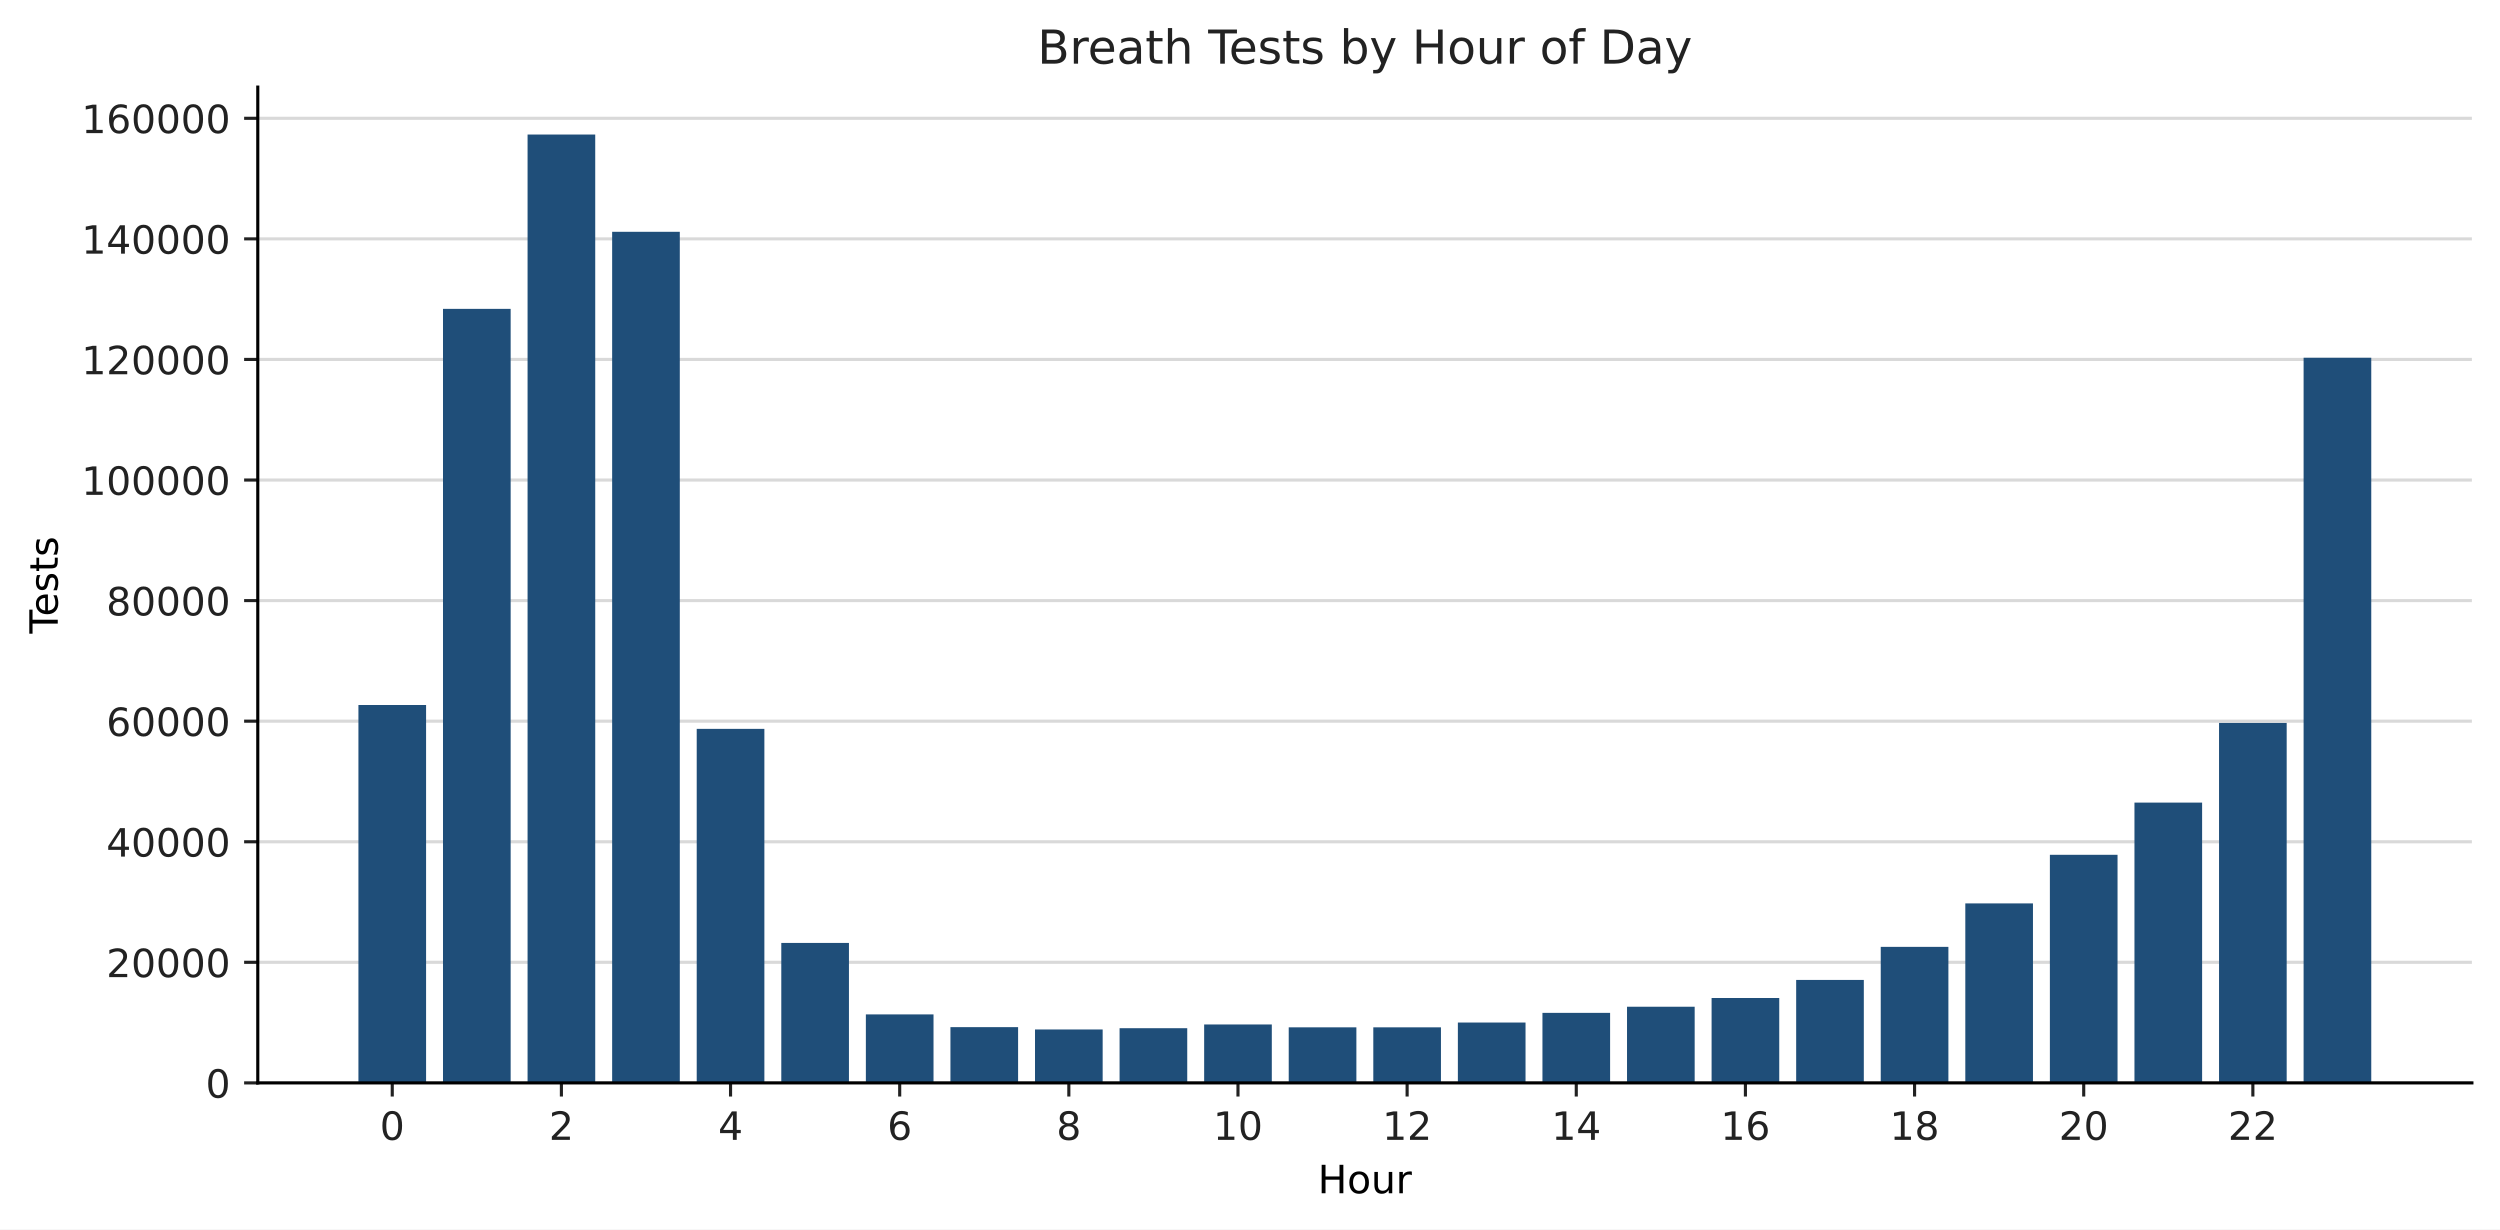
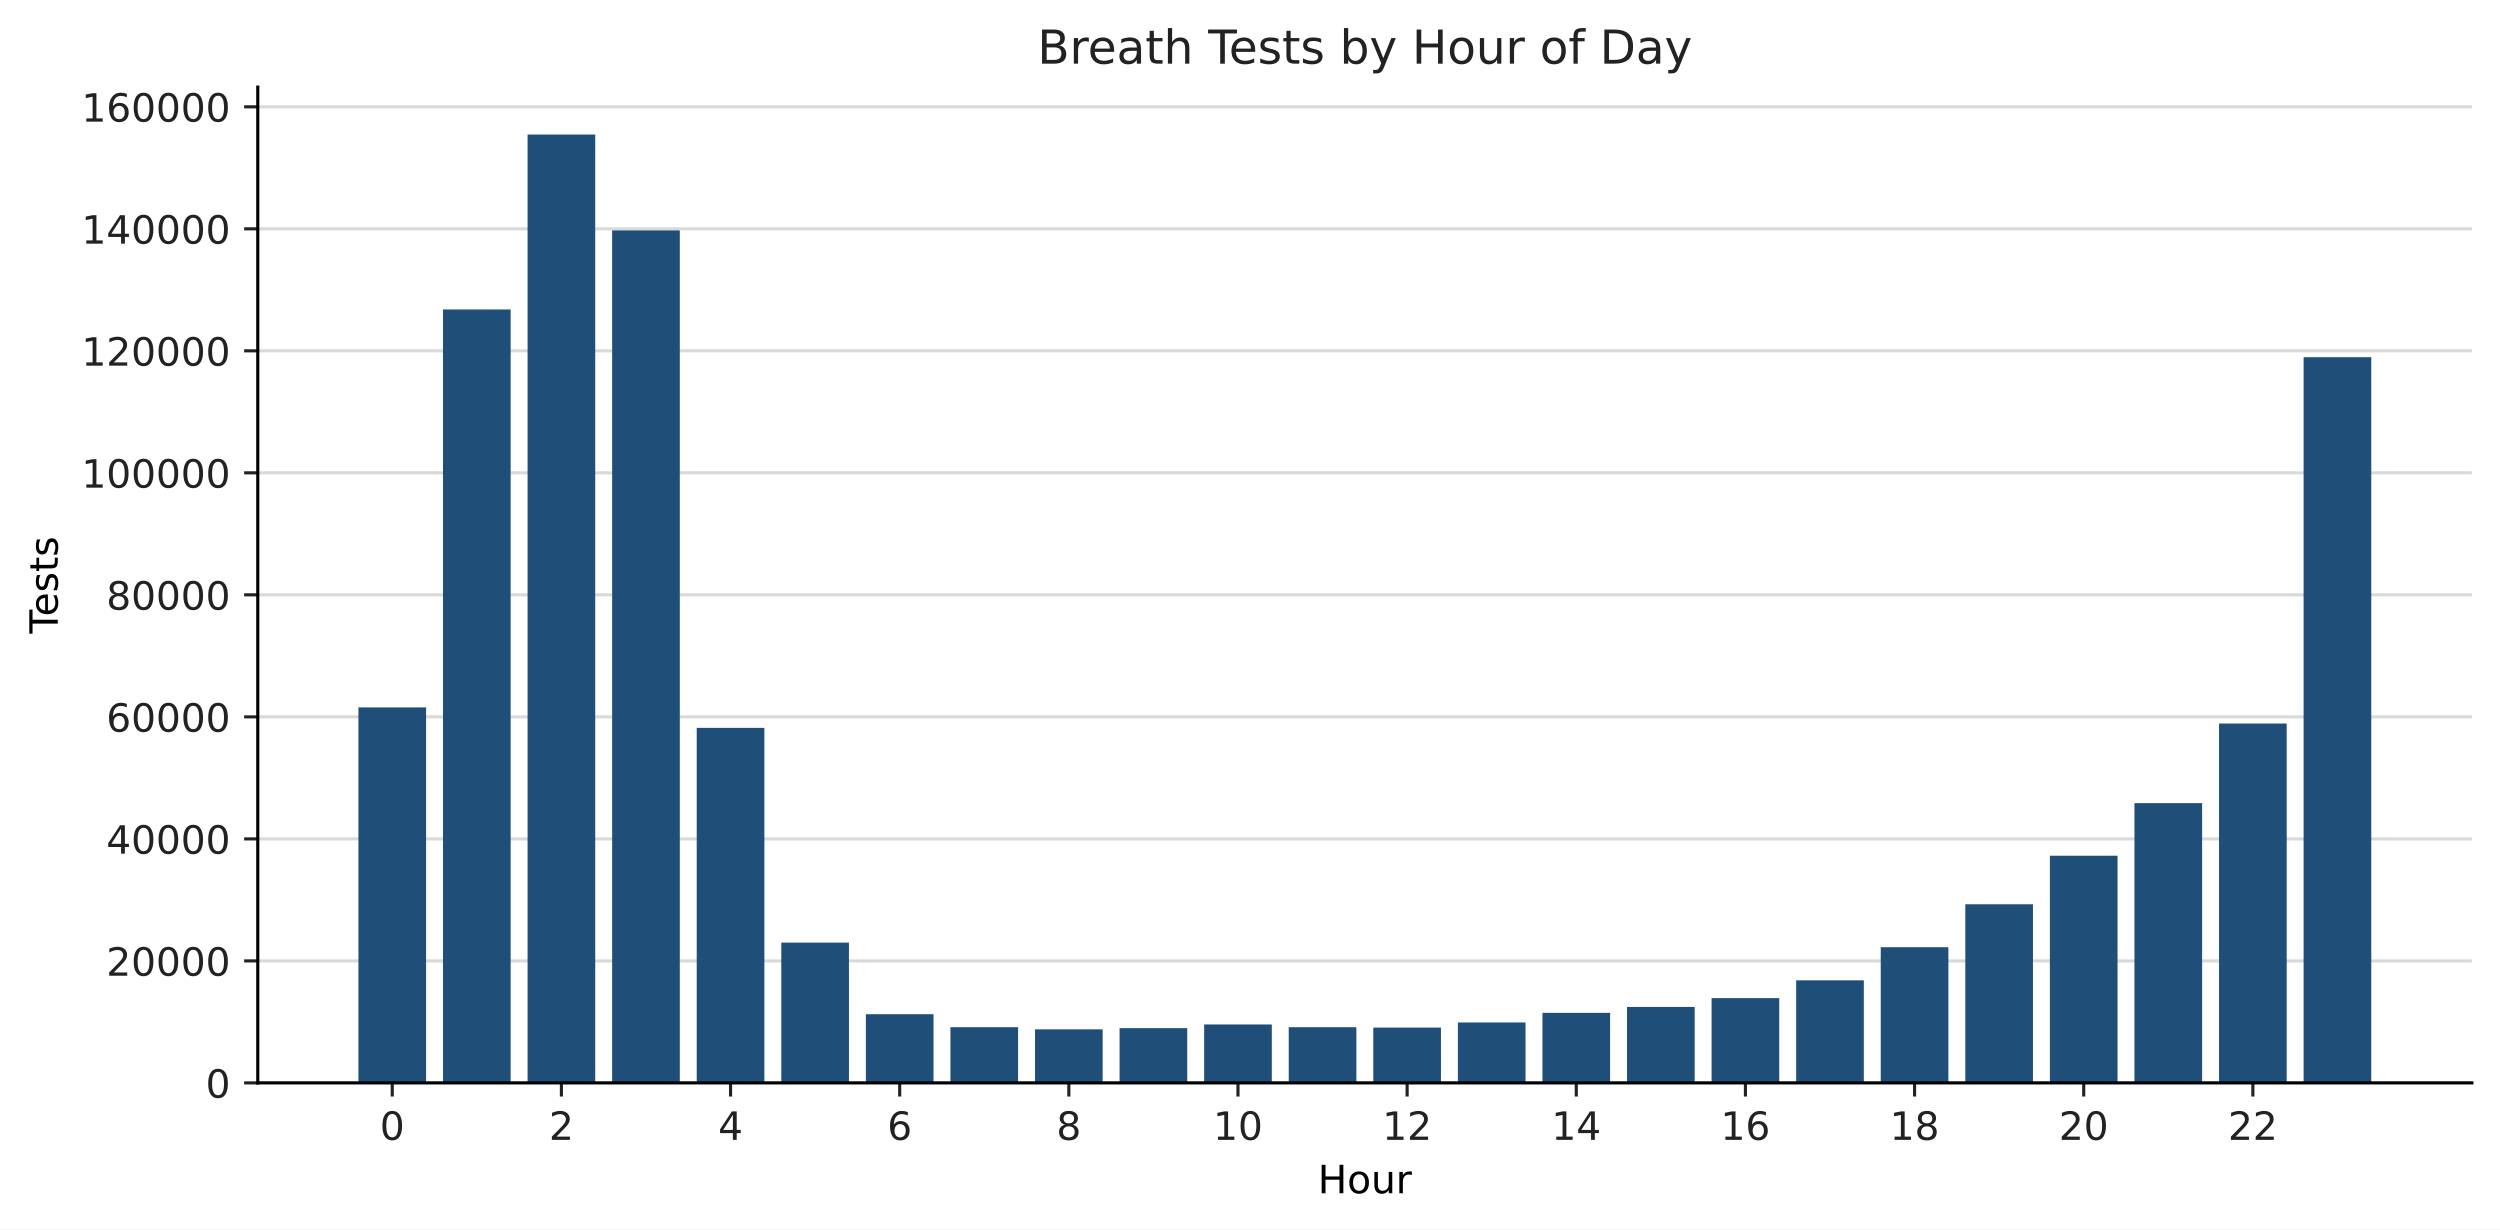
<svg xmlns="http://www.w3.org/2000/svg" xmlns:xlink="http://www.w3.org/1999/xlink" width="640.593pt" height="315.034pt" viewBox="0 0 640.593 315.034" version="1.1">
  <defs>
    <style type="text/css">*{stroke-linejoin: round; stroke-linecap: butt}</style>
  </defs>
  <g id="figure_1">
    <g id="patch_1">
      <path d="M 0 315.034  L 640.593 315.034  L 640.593 0  L 0 0  z " style="fill: #ffffff" />
    </g>
    <g id="axes_1">
      <g id="patch_2">
        <path d="M 66.053 277.478  L 633.393 277.478  L 633.393 22.318  L 66.053 22.318  z " style="fill: #ffffff" />
      </g>
      <g id="matplotlib.axis_1">
        <g id="xtick_1">
          <g id="line2d_1">
            <defs>
-               <path id="m1b07ff8863" d="M 0 0  L 0 3.5  " style="stroke: #222222; stroke-width: 0.8" />
+               <path id="m9061d22ab3" d="M 0 0  L 0 3.5  " style="stroke: #222222; stroke-width: 0.8" />
            </defs>
            <g>
-               <use xlink:href="#m1b07ff8863" x="100.51" y="277.478" style="fill: #222222; stroke: #222222; stroke-width: 0.8" />
+               <use xlink:href="#m9061d22ab3" x="100.51" y="277.478" style="fill: #222222; stroke: #222222; stroke-width: 0.8" />
            </g>
          </g>
          <g id="text_1">
            <g style="fill: #222222" transform="translate(97.32835 292.0766) scale(0.1 -0.1)">
              <defs>
                <path id="DejaVuSans-30" d="M 2034 4250  Q 1547 4250 1301 3770  Q 1056 3291 1056 2328  Q 1056 1369 1301 889  Q 1547 409 2034 409  Q 2525 409 2770 889  Q 3016 1369 3016 2328  Q 3016 3291 2770 3770  Q 2525 4250 2034 4250  z M 2034 4750  Q 2819 4750 3233 4129  Q 3647 3509 3647 2328  Q 3647 1150 3233 529  Q 2819 -91 2034 -91  Q 1250 -91 836 529  Q 422 1150 422 2328  Q 422 3509 836 4129  Q 1250 4750 2034 4750  z " transform="scale(0.015625)" />
              </defs>
              <use xlink:href="#DejaVuSans-30" />
            </g>
          </g>
        </g>
        <g id="xtick_2">
          <g id="line2d_2">
            <g>
-               <use xlink:href="#m1b07ff8863" x="143.851" y="277.478" style="fill: #222222; stroke: #222222; stroke-width: 0.8" />
+               <use xlink:href="#m9061d22ab3" x="143.851" y="277.478" style="fill: #222222; stroke: #222222; stroke-width: 0.8" />
            </g>
          </g>
          <g id="text_2">
            <g style="fill: #222222" transform="translate(140.6698 292.0766) scale(0.1 -0.1)">
              <defs>
                <path id="DejaVuSans-32" d="M 1228 531  L 3431 531  L 3431 0  L 469 0  L 469 531  Q 828 903 1448 1529  Q 2069 2156 2228 2338  Q 2531 2678 2651 2914  Q 2772 3150 2772 3378  Q 2772 3750 2511 3984  Q 2250 4219 1831 4219  Q 1534 4219 1204 4116  Q 875 4013 500 3803  L 500 4441  Q 881 4594 1212 4672  Q 1544 4750 1819 4750  Q 2544 4750 2975 4387  Q 3406 4025 3406 3419  Q 3406 3131 3298 2873  Q 3191 2616 2906 2266  Q 2828 2175 2409 1742  Q 1991 1309 1228 531  z " transform="scale(0.015625)" />
              </defs>
              <use xlink:href="#DejaVuSans-32" />
            </g>
          </g>
        </g>
        <g id="xtick_3">
          <g id="line2d_3">
            <g>
-               <use xlink:href="#m1b07ff8863" x="187.193" y="277.478" style="fill: #222222; stroke: #222222; stroke-width: 0.8" />
+               <use xlink:href="#m9061d22ab3" x="187.193" y="277.478" style="fill: #222222; stroke: #222222; stroke-width: 0.8" />
            </g>
          </g>
          <g id="text_3">
            <g style="fill: #222222" transform="translate(184.0113 292.0766) scale(0.1 -0.1)">
              <defs>
                <path id="DejaVuSans-34" d="M 2419 4116  L 825 1625  L 2419 1625  L 2419 4116  z M 2253 4666  L 3047 4666  L 3047 1625  L 3713 1625  L 3713 1100  L 3047 1100  L 3047 0  L 2419 0  L 2419 1100  L 313 1100  L 313 1709  L 2253 4666  z " transform="scale(0.015625)" />
              </defs>
              <use xlink:href="#DejaVuSans-34" />
            </g>
          </g>
        </g>
        <g id="xtick_4">
          <g id="line2d_4">
            <g>
-               <use xlink:href="#m1b07ff8863" x="230.534" y="277.478" style="fill: #222222; stroke: #222222; stroke-width: 0.8" />
+               <use xlink:href="#m9061d22ab3" x="230.534" y="277.478" style="fill: #222222; stroke: #222222; stroke-width: 0.8" />
            </g>
          </g>
          <g id="text_4">
            <g style="fill: #222222" transform="translate(227.3528 292.0766) scale(0.1 -0.1)">
              <defs>
                <path id="DejaVuSans-36" d="M 2113 2584  Q 1688 2584 1439 2293  Q 1191 2003 1191 1497  Q 1191 994 1439 701  Q 1688 409 2113 409  Q 2538 409 2786 701  Q 3034 994 3034 1497  Q 3034 2003 2786 2293  Q 2538 2584 2113 2584  z M 3366 4563  L 3366 3988  Q 3128 4100 2886 4159  Q 2644 4219 2406 4219  Q 1781 4219 1451 3797  Q 1122 3375 1075 2522  Q 1259 2794 1537 2939  Q 1816 3084 2150 3084  Q 2853 3084 3261 2657  Q 3669 2231 3669 1497  Q 3669 778 3244 343  Q 2819 -91 2113 -91  Q 1303 -91 875 529  Q 447 1150 447 2328  Q 447 3434 972 4092  Q 1497 4750 2381 4750  Q 2619 4750 2861 4703  Q 3103 4656 3366 4563  z " transform="scale(0.015625)" />
              </defs>
              <use xlink:href="#DejaVuSans-36" />
            </g>
          </g>
        </g>
        <g id="xtick_5">
          <g id="line2d_5">
            <g>
-               <use xlink:href="#m1b07ff8863" x="273.876" y="277.478" style="fill: #222222; stroke: #222222; stroke-width: 0.8" />
+               <use xlink:href="#m9061d22ab3" x="273.876" y="277.478" style="fill: #222222; stroke: #222222; stroke-width: 0.8" />
            </g>
          </g>
          <g id="text_5">
            <g style="fill: #222222" transform="translate(270.6943 292.0766) scale(0.1 -0.1)">
              <defs>
                <path id="DejaVuSans-38" d="M 2034 2216  Q 1584 2216 1326 1975  Q 1069 1734 1069 1313  Q 1069 891 1326 650  Q 1584 409 2034 409  Q 2484 409 2743 651  Q 3003 894 3003 1313  Q 3003 1734 2745 1975  Q 2488 2216 2034 2216  z M 1403 2484  Q 997 2584 770 2862  Q 544 3141 544 3541  Q 544 4100 942 4425  Q 1341 4750 2034 4750  Q 2731 4750 3128 4425  Q 3525 4100 3525 3541  Q 3525 3141 3298 2862  Q 3072 2584 2669 2484  Q 3125 2378 3379 2068  Q 3634 1759 3634 1313  Q 3634 634 3220 271  Q 2806 -91 2034 -91  Q 1263 -91 848 271  Q 434 634 434 1313  Q 434 1759 690 2068  Q 947 2378 1403 2484  z M 1172 3481  Q 1172 3119 1398 2916  Q 1625 2713 2034 2713  Q 2441 2713 2670 2916  Q 2900 3119 2900 3481  Q 2900 3844 2670 4047  Q 2441 4250 2034 4250  Q 1625 4250 1398 4047  Q 1172 3844 1172 3481  z " transform="scale(0.015625)" />
              </defs>
              <use xlink:href="#DejaVuSans-38" />
            </g>
          </g>
        </g>
        <g id="xtick_6">
          <g id="line2d_6">
            <g>
-               <use xlink:href="#m1b07ff8863" x="317.217" y="277.478" style="fill: #222222; stroke: #222222; stroke-width: 0.8" />
+               <use xlink:href="#m9061d22ab3" x="317.217" y="277.478" style="fill: #222222; stroke: #222222; stroke-width: 0.8" />
            </g>
          </g>
          <g id="text_6">
            <g style="fill: #222222" transform="translate(310.8545 292.0766) scale(0.1 -0.1)">
              <defs>
                <path id="DejaVuSans-31" d="M 794 531  L 1825 531  L 1825 4091  L 703 3866  L 703 4441  L 1819 4666  L 2450 4666  L 2450 531  L 3481 531  L 3481 0  L 794 0  L 794 531  z " transform="scale(0.015625)" />
              </defs>
              <use xlink:href="#DejaVuSans-31" />
              <use xlink:href="#DejaVuSans-30" transform="translate(63.62305 0)" />
            </g>
          </g>
        </g>
        <g id="xtick_7">
          <g id="line2d_7">
            <g>
-               <use xlink:href="#m1b07ff8863" x="360.558" y="277.478" style="fill: #222222; stroke: #222222; stroke-width: 0.8" />
+               <use xlink:href="#m9061d22ab3" x="360.558" y="277.478" style="fill: #222222; stroke: #222222; stroke-width: 0.8" />
            </g>
          </g>
          <g id="text_7">
            <g style="fill: #222222" transform="translate(354.196 292.0766) scale(0.1 -0.1)">
              <use xlink:href="#DejaVuSans-31" />
              <use xlink:href="#DejaVuSans-32" transform="translate(63.62305 0)" />
            </g>
          </g>
        </g>
        <g id="xtick_8">
          <g id="line2d_8">
            <g>
-               <use xlink:href="#m1b07ff8863" x="403.9" y="277.478" style="fill: #222222; stroke: #222222; stroke-width: 0.8" />
+               <use xlink:href="#m9061d22ab3" x="403.9" y="277.478" style="fill: #222222; stroke: #222222; stroke-width: 0.8" />
            </g>
          </g>
          <g id="text_8">
            <g style="fill: #222222" transform="translate(397.5375 292.0766) scale(0.1 -0.1)">
              <use xlink:href="#DejaVuSans-31" />
              <use xlink:href="#DejaVuSans-34" transform="translate(63.62305 0)" />
            </g>
          </g>
        </g>
        <g id="xtick_9">
          <g id="line2d_9">
            <g>
-               <use xlink:href="#m1b07ff8863" x="447.241" y="277.478" style="fill: #222222; stroke: #222222; stroke-width: 0.8" />
+               <use xlink:href="#m9061d22ab3" x="447.241" y="277.478" style="fill: #222222; stroke: #222222; stroke-width: 0.8" />
            </g>
          </g>
          <g id="text_9">
            <g style="fill: #222222" transform="translate(440.879 292.0766) scale(0.1 -0.1)">
              <use xlink:href="#DejaVuSans-31" />
              <use xlink:href="#DejaVuSans-36" transform="translate(63.62305 0)" />
            </g>
          </g>
        </g>
        <g id="xtick_10">
          <g id="line2d_10">
            <g>
-               <use xlink:href="#m1b07ff8863" x="490.583" y="277.478" style="fill: #222222; stroke: #222222; stroke-width: 0.8" />
+               <use xlink:href="#m9061d22ab3" x="490.583" y="277.478" style="fill: #222222; stroke: #222222; stroke-width: 0.8" />
            </g>
          </g>
          <g id="text_10">
            <g style="fill: #222222" transform="translate(484.2204 292.0766) scale(0.1 -0.1)">
              <use xlink:href="#DejaVuSans-31" />
              <use xlink:href="#DejaVuSans-38" transform="translate(63.62305 0)" />
            </g>
          </g>
        </g>
        <g id="xtick_11">
          <g id="line2d_11">
            <g>
-               <use xlink:href="#m1b07ff8863" x="533.924" y="277.478" style="fill: #222222; stroke: #222222; stroke-width: 0.8" />
+               <use xlink:href="#m9061d22ab3" x="533.924" y="277.478" style="fill: #222222; stroke: #222222; stroke-width: 0.8" />
            </g>
          </g>
          <g id="text_11">
            <g style="fill: #222222" transform="translate(527.5619 292.0766) scale(0.1 -0.1)">
              <use xlink:href="#DejaVuSans-32" />
              <use xlink:href="#DejaVuSans-30" transform="translate(63.62305 0)" />
            </g>
          </g>
        </g>
        <g id="xtick_12">
          <g id="line2d_12">
            <g>
-               <use xlink:href="#m1b07ff8863" x="577.266" y="277.478" style="fill: #222222; stroke: #222222; stroke-width: 0.8" />
+               <use xlink:href="#m9061d22ab3" x="577.266" y="277.478" style="fill: #222222; stroke: #222222; stroke-width: 0.8" />
            </g>
          </g>
          <g id="text_12">
            <g style="fill: #222222" transform="translate(570.9034 292.0766) scale(0.1 -0.1)">
              <use xlink:href="#DejaVuSans-32" />
              <use xlink:href="#DejaVuSans-32" transform="translate(63.62305 0)" />
            </g>
          </g>
        </g>
        <g id="text_13">
          <g transform="translate(337.6794 305.7547) scale(0.1 -0.1)">
            <defs>
              <path id="DejaVuSans-48" d="M 628 4666  L 1259 4666  L 1259 2753  L 3553 2753  L 3553 4666  L 4184 4666  L 4184 0  L 3553 0  L 3553 2222  L 1259 2222  L 1259 0  L 628 0  L 628 4666  z " transform="scale(0.015625)" />
              <path id="DejaVuSans-6f" d="M 1959 3097  Q 1497 3097 1228 2736  Q 959 2375 959 1747  Q 959 1119 1226 758  Q 1494 397 1959 397  Q 2419 397 2687 759  Q 2956 1122 2956 1747  Q 2956 2369 2687 2733  Q 2419 3097 1959 3097  z M 1959 3584  Q 2709 3584 3137 3096  Q 3566 2609 3566 1747  Q 3566 888 3137 398  Q 2709 -91 1959 -91  Q 1206 -91 779 398  Q 353 888 353 1747  Q 353 2609 779 3096  Q 1206 3584 1959 3584  z " transform="scale(0.015625)" />
              <path id="DejaVuSans-75" d="M 544 1381  L 544 3500  L 1119 3500  L 1119 1403  Q 1119 906 1312 657  Q 1506 409 1894 409  Q 2359 409 2629 706  Q 2900 1003 2900 1516  L 2900 3500  L 3475 3500  L 3475 0  L 2900 0  L 2900 538  Q 2691 219 2414 64  Q 2138 -91 1772 -91  Q 1169 -91 856 284  Q 544 659 544 1381  z M 1991 3584  L 1991 3584  z " transform="scale(0.015625)" />
              <path id="DejaVuSans-72" d="M 2631 2963  Q 2534 3019 2420 3045  Q 2306 3072 2169 3072  Q 1681 3072 1420 2755  Q 1159 2438 1159 1844  L 1159 0  L 581 0  L 581 3500  L 1159 3500  L 1159 2956  Q 1341 3275 1631 3429  Q 1922 3584 2338 3584  Q 2397 3584 2469 3576  Q 2541 3569 2628 3553  L 2631 2963  z " transform="scale(0.015625)" />
            </defs>
            <use xlink:href="#DejaVuSans-48" />
            <use xlink:href="#DejaVuSans-6f" transform="translate(75.19531 0)" />
            <use xlink:href="#DejaVuSans-75" transform="translate(136.377 0)" />
            <use xlink:href="#DejaVuSans-72" transform="translate(199.7559 0)" />
          </g>
        </g>
      </g>
      <g id="matplotlib.axis_2">
        <g id="ytick_1">
          <g id="line2d_13">
-             <path d="M 66.053 277.478  L 633.393 277.478  " clip-path="url(#pdefdac8e76)" style="fill: none; stroke: #d9d9d9; stroke-width: 0.8; stroke-linecap: square" />
+             <path d="M 66.053 277.478  L 633.393 277.478  " clip-path="url(#p3faf467878)" style="fill: none; stroke: #d9d9d9; stroke-width: 0.8; stroke-linecap: square" />
          </g>
          <g id="line2d_14">
            <defs>
-               <path id="m2144a84cb1" d="M 0 0  L -3.5 0  " style="stroke: #222222; stroke-width: 0.8" />
+               <path id="m7d1030352b" d="M 0 0  L -3.5 0  " style="stroke: #222222; stroke-width: 0.8" />
            </defs>
            <g>
-               <use xlink:href="#m2144a84cb1" x="66.053" y="277.478" style="fill: #222222; stroke: #222222; stroke-width: 0.8" />
+               <use xlink:href="#m7d1030352b" x="66.053" y="277.478" style="fill: #222222; stroke: #222222; stroke-width: 0.8" />
            </g>
          </g>
          <g id="text_14">
            <g style="fill: #222222" transform="translate(52.69062 281.2773) scale(0.1 -0.1)">
              <use xlink:href="#DejaVuSans-30" />
            </g>
          </g>
        </g>
        <g id="ytick_2">
          <g id="line2d_15">
-             <path d="M 66.053 246.582  L 633.393 246.582  " clip-path="url(#pdefdac8e76)" style="fill: none; stroke: #d9d9d9; stroke-width: 0.8; stroke-linecap: square" />
+             <path d="M 66.053 246.214  L 633.393 246.214  " clip-path="url(#p3faf467878)" style="fill: none; stroke: #d9d9d9; stroke-width: 0.8; stroke-linecap: square" />
          </g>
          <g id="line2d_16">
            <g>
-               <use xlink:href="#m2144a84cb1" x="66.053" y="246.582" style="fill: #222222; stroke: #222222; stroke-width: 0.8" />
+               <use xlink:href="#m7d1030352b" x="66.053" y="246.214" style="fill: #222222; stroke: #222222; stroke-width: 0.8" />
            </g>
          </g>
          <g id="text_15">
-             <g style="fill: #222222" transform="translate(27.24063 250.3815) scale(0.1 -0.1)">
+             <g style="fill: #222222" transform="translate(27.24063 250.0137) scale(0.1 -0.1)">
              <use xlink:href="#DejaVuSans-32" />
              <use xlink:href="#DejaVuSans-30" transform="translate(63.62305 0)" />
              <use xlink:href="#DejaVuSans-30" transform="translate(127.2461 0)" />
              <use xlink:href="#DejaVuSans-30" transform="translate(190.8691 0)" />
              <use xlink:href="#DejaVuSans-30" transform="translate(254.4922 0)" />
            </g>
          </g>
        </g>
        <g id="ytick_3">
          <g id="line2d_17">
-             <path d="M 66.053 215.686  L 633.393 215.686  " clip-path="url(#pdefdac8e76)" style="fill: none; stroke: #d9d9d9; stroke-width: 0.8; stroke-linecap: square" />
+             <path d="M 66.053 214.951  L 633.393 214.951  " clip-path="url(#p3faf467878)" style="fill: none; stroke: #d9d9d9; stroke-width: 0.8; stroke-linecap: square" />
          </g>
          <g id="line2d_18">
            <g>
-               <use xlink:href="#m2144a84cb1" x="66.053" y="215.686" style="fill: #222222; stroke: #222222; stroke-width: 0.8" />
+               <use xlink:href="#m7d1030352b" x="66.053" y="214.951" style="fill: #222222; stroke: #222222; stroke-width: 0.8" />
            </g>
          </g>
          <g id="text_16">
-             <g style="fill: #222222" transform="translate(27.24063 219.4857) scale(0.1 -0.1)">
+             <g style="fill: #222222" transform="translate(27.24063 218.75) scale(0.1 -0.1)">
              <use xlink:href="#DejaVuSans-34" />
              <use xlink:href="#DejaVuSans-30" transform="translate(63.62305 0)" />
              <use xlink:href="#DejaVuSans-30" transform="translate(127.2461 0)" />
              <use xlink:href="#DejaVuSans-30" transform="translate(190.8691 0)" />
              <use xlink:href="#DejaVuSans-30" transform="translate(254.4922 0)" />
            </g>
          </g>
        </g>
        <g id="ytick_4">
          <g id="line2d_19">
-             <path d="M 66.053 184.791  L 633.393 184.791  " clip-path="url(#pdefdac8e76)" style="fill: none; stroke: #d9d9d9; stroke-width: 0.8; stroke-linecap: square" />
+             <path d="M 66.053 183.687  L 633.393 183.687  " clip-path="url(#p3faf467878)" style="fill: none; stroke: #d9d9d9; stroke-width: 0.8; stroke-linecap: square" />
          </g>
          <g id="line2d_20">
            <g>
-               <use xlink:href="#m2144a84cb1" x="66.053" y="184.791" style="fill: #222222; stroke: #222222; stroke-width: 0.8" />
+               <use xlink:href="#m7d1030352b" x="66.053" y="183.687" style="fill: #222222; stroke: #222222; stroke-width: 0.8" />
            </g>
          </g>
          <g id="text_17">
-             <g style="fill: #222222" transform="translate(27.24063 188.5899) scale(0.1 -0.1)">
+             <g style="fill: #222222" transform="translate(27.24063 187.4863) scale(0.1 -0.1)">
              <use xlink:href="#DejaVuSans-36" />
              <use xlink:href="#DejaVuSans-30" transform="translate(63.62305 0)" />
              <use xlink:href="#DejaVuSans-30" transform="translate(127.2461 0)" />
              <use xlink:href="#DejaVuSans-30" transform="translate(190.8691 0)" />
              <use xlink:href="#DejaVuSans-30" transform="translate(254.4922 0)" />
            </g>
          </g>
        </g>
        <g id="ytick_5">
          <g id="line2d_21">
-             <path d="M 66.053 153.895  L 633.393 153.895  " clip-path="url(#pdefdac8e76)" style="fill: none; stroke: #d9d9d9; stroke-width: 0.8; stroke-linecap: square" />
+             <path d="M 66.053 152.423  L 633.393 152.423  " clip-path="url(#p3faf467878)" style="fill: none; stroke: #d9d9d9; stroke-width: 0.8; stroke-linecap: square" />
          </g>
          <g id="line2d_22">
            <g>
-               <use xlink:href="#m2144a84cb1" x="66.053" y="153.895" style="fill: #222222; stroke: #222222; stroke-width: 0.8" />
+               <use xlink:href="#m7d1030352b" x="66.053" y="152.423" style="fill: #222222; stroke: #222222; stroke-width: 0.8" />
            </g>
          </g>
          <g id="text_18">
-             <g style="fill: #222222" transform="translate(27.24063 157.6941) scale(0.1 -0.1)">
+             <g style="fill: #222222" transform="translate(27.24063 156.2226) scale(0.1 -0.1)">
              <use xlink:href="#DejaVuSans-38" />
              <use xlink:href="#DejaVuSans-30" transform="translate(63.62305 0)" />
              <use xlink:href="#DejaVuSans-30" transform="translate(127.2461 0)" />
              <use xlink:href="#DejaVuSans-30" transform="translate(190.8691 0)" />
              <use xlink:href="#DejaVuSans-30" transform="translate(254.4922 0)" />
            </g>
          </g>
        </g>
        <g id="ytick_6">
          <g id="line2d_23">
-             <path d="M 66.053 122.999  L 633.393 122.999  " clip-path="url(#pdefdac8e76)" style="fill: none; stroke: #d9d9d9; stroke-width: 0.8; stroke-linecap: square" />
+             <path d="M 66.053 121.16  L 633.393 121.16  " clip-path="url(#p3faf467878)" style="fill: none; stroke: #d9d9d9; stroke-width: 0.8; stroke-linecap: square" />
          </g>
          <g id="line2d_24">
            <g>
-               <use xlink:href="#m2144a84cb1" x="66.053" y="122.999" style="fill: #222222; stroke: #222222; stroke-width: 0.8" />
+               <use xlink:href="#m7d1030352b" x="66.053" y="121.16" style="fill: #222222; stroke: #222222; stroke-width: 0.8" />
            </g>
          </g>
          <g id="text_19">
-             <g style="fill: #222222" transform="translate(20.87813 126.7982) scale(0.1 -0.1)">
+             <g style="fill: #222222" transform="translate(20.87813 124.9589) scale(0.1 -0.1)">
              <use xlink:href="#DejaVuSans-31" />
              <use xlink:href="#DejaVuSans-30" transform="translate(63.62305 0)" />
              <use xlink:href="#DejaVuSans-30" transform="translate(127.2461 0)" />
              <use xlink:href="#DejaVuSans-30" transform="translate(190.8691 0)" />
              <use xlink:href="#DejaVuSans-30" transform="translate(254.4922 0)" />
              <use xlink:href="#DejaVuSans-30" transform="translate(318.1152 0)" />
            </g>
          </g>
        </g>
        <g id="ytick_7">
          <g id="line2d_25">
-             <path d="M 66.053 92.103  L 633.393 92.103  " clip-path="url(#pdefdac8e76)" style="fill: none; stroke: #d9d9d9; stroke-width: 0.8; stroke-linecap: square" />
+             <path d="M 66.053 89.896  L 633.393 89.896  " clip-path="url(#p3faf467878)" style="fill: none; stroke: #d9d9d9; stroke-width: 0.8; stroke-linecap: square" />
          </g>
          <g id="line2d_26">
            <g>
-               <use xlink:href="#m2144a84cb1" x="66.053" y="92.103" style="fill: #222222; stroke: #222222; stroke-width: 0.8" />
+               <use xlink:href="#m7d1030352b" x="66.053" y="89.896" style="fill: #222222; stroke: #222222; stroke-width: 0.8" />
            </g>
          </g>
          <g id="text_20">
-             <g style="fill: #222222" transform="translate(20.87813 95.90243) scale(0.1 -0.1)">
+             <g style="fill: #222222" transform="translate(20.87813 93.69521) scale(0.1 -0.1)">
              <use xlink:href="#DejaVuSans-31" />
              <use xlink:href="#DejaVuSans-32" transform="translate(63.62305 0)" />
              <use xlink:href="#DejaVuSans-30" transform="translate(127.2461 0)" />
              <use xlink:href="#DejaVuSans-30" transform="translate(190.8691 0)" />
              <use xlink:href="#DejaVuSans-30" transform="translate(254.4922 0)" />
              <use xlink:href="#DejaVuSans-30" transform="translate(318.1152 0)" />
            </g>
          </g>
        </g>
        <g id="ytick_8">
          <g id="line2d_27">
-             <path d="M 66.053 61.207  L 633.393 61.207  " clip-path="url(#pdefdac8e76)" style="fill: none; stroke: #d9d9d9; stroke-width: 0.8; stroke-linecap: square" />
+             <path d="M 66.053 58.632  L 633.393 58.632  " clip-path="url(#p3faf467878)" style="fill: none; stroke: #d9d9d9; stroke-width: 0.8; stroke-linecap: square" />
          </g>
          <g id="line2d_28">
            <g>
-               <use xlink:href="#m2144a84cb1" x="66.053" y="61.207" style="fill: #222222; stroke: #222222; stroke-width: 0.8" />
+               <use xlink:href="#m7d1030352b" x="66.053" y="58.632" style="fill: #222222; stroke: #222222; stroke-width: 0.8" />
            </g>
          </g>
          <g id="text_21">
-             <g style="fill: #222222" transform="translate(20.87813 65.00661) scale(0.1 -0.1)">
+             <g style="fill: #222222" transform="translate(20.87813 62.43153) scale(0.1 -0.1)">
              <use xlink:href="#DejaVuSans-31" />
              <use xlink:href="#DejaVuSans-34" transform="translate(63.62305 0)" />
              <use xlink:href="#DejaVuSans-30" transform="translate(127.2461 0)" />
              <use xlink:href="#DejaVuSans-30" transform="translate(190.8691 0)" />
              <use xlink:href="#DejaVuSans-30" transform="translate(254.4922 0)" />
              <use xlink:href="#DejaVuSans-30" transform="translate(318.1152 0)" />
            </g>
          </g>
        </g>
        <g id="ytick_9">
          <g id="line2d_29">
-             <path d="M 66.053 30.312  L 633.393 30.312  " clip-path="url(#pdefdac8e76)" style="fill: none; stroke: #d9d9d9; stroke-width: 0.8; stroke-linecap: square" />
+             <path d="M 66.053 27.369  L 633.393 27.369  " clip-path="url(#p3faf467878)" style="fill: none; stroke: #d9d9d9; stroke-width: 0.8; stroke-linecap: square" />
          </g>
          <g id="line2d_30">
            <g>
-               <use xlink:href="#m2144a84cb1" x="66.053" y="30.312" style="fill: #222222; stroke: #222222; stroke-width: 0.8" />
+               <use xlink:href="#m7d1030352b" x="66.053" y="27.369" style="fill: #222222; stroke: #222222; stroke-width: 0.8" />
            </g>
          </g>
          <g id="text_22">
-             <g style="fill: #222222" transform="translate(20.87813 34.11079) scale(0.1 -0.1)">
+             <g style="fill: #222222" transform="translate(20.87813 31.16784) scale(0.1 -0.1)">
              <use xlink:href="#DejaVuSans-31" />
              <use xlink:href="#DejaVuSans-36" transform="translate(63.62305 0)" />
              <use xlink:href="#DejaVuSans-30" transform="translate(127.2461 0)" />
              <use xlink:href="#DejaVuSans-30" transform="translate(190.8691 0)" />
              <use xlink:href="#DejaVuSans-30" transform="translate(254.4922 0)" />
              <use xlink:href="#DejaVuSans-30" transform="translate(318.1152 0)" />
            </g>
          </g>
        </g>
        <g id="text_23">
          <g transform="translate(14.79844 162.3481) rotate(-90) scale(0.1 -0.1)">
            <defs>
              <path id="DejaVuSans-54" d="M -19 4666  L 3928 4666  L 3928 4134  L 2272 4134  L 2272 0  L 1638 0  L 1638 4134  L -19 4134  L -19 4666  z " transform="scale(0.015625)" />
              <path id="DejaVuSans-65" d="M 3597 1894  L 3597 1613  L 953 1613  Q 991 1019 1311 708  Q 1631 397 2203 397  Q 2534 397 2845 478  Q 3156 559 3463 722  L 3463 178  Q 3153 47 2828 -22  Q 2503 -91 2169 -91  Q 1331 -91 842 396  Q 353 884 353 1716  Q 353 2575 817 3079  Q 1281 3584 2069 3584  Q 2775 3584 3186 3129  Q 3597 2675 3597 1894  z M 3022 2063  Q 3016 2534 2758 2815  Q 2500 3097 2075 3097  Q 1594 3097 1305 2825  Q 1016 2553 972 2059  L 3022 2063  z " transform="scale(0.015625)" />
              <path id="DejaVuSans-73" d="M 2834 3397  L 2834 2853  Q 2591 2978 2328 3040  Q 2066 3103 1784 3103  Q 1356 3103 1142 2972  Q 928 2841 928 2578  Q 928 2378 1081 2264  Q 1234 2150 1697 2047  L 1894 2003  Q 2506 1872 2764 1633  Q 3022 1394 3022 966  Q 3022 478 2636 193  Q 2250 -91 1575 -91  Q 1294 -91 989 -36  Q 684 19 347 128  L 347 722  Q 666 556 975 473  Q 1284 391 1588 391  Q 1994 391 2212 530  Q 2431 669 2431 922  Q 2431 1156 2273 1281  Q 2116 1406 1581 1522  L 1381 1569  Q 847 1681 609 1914  Q 372 2147 372 2553  Q 372 3047 722 3315  Q 1072 3584 1716 3584  Q 2034 3584 2315 3537  Q 2597 3491 2834 3397  z " transform="scale(0.015625)" />
              <path id="DejaVuSans-74" d="M 1172 4494  L 1172 3500  L 2356 3500  L 2356 3053  L 1172 3053  L 1172 1153  Q 1172 725 1289 603  Q 1406 481 1766 481  L 2356 481  L 2356 0  L 1766 0  Q 1100 0 847 248  Q 594 497 594 1153  L 594 3053  L 172 3053  L 172 3500  L 594 3500  L 594 4494  L 1172 4494  z " transform="scale(0.015625)" />
            </defs>
            <use xlink:href="#DejaVuSans-54" />
            <use xlink:href="#DejaVuSans-65" transform="translate(44.08398 0)" />
            <use xlink:href="#DejaVuSans-73" transform="translate(105.6074 0)" />
            <use xlink:href="#DejaVuSans-74" transform="translate(157.707 0)" />
            <use xlink:href="#DejaVuSans-73" transform="translate(196.916 0)" />
          </g>
        </g>
      </g>
      <g id="patch_3">
-         <path d="M 91.841 277.478  L 109.178 277.478  L 109.178 180.644  L 91.841 180.644  z " clip-path="url(#pdefdac8e76)" style="fill: #1f4e79" />
+         <path d="M 91.841 277.478  L 109.178 277.478  L 109.178 181.261  L 91.841 181.261  z " clip-path="url(#p3faf467878)" style="fill: #1f4e79" />
      </g>
      <g id="patch_4">
-         <path d="M 113.512 277.478  L 130.849 277.478  L 130.849 79.149  L 113.512 79.149  z " clip-path="url(#pdefdac8e76)" style="fill: #1f4e79" />
+         <path d="M 113.512 277.478  L 130.849 277.478  L 130.849 79.304  L 113.512 79.304  z " clip-path="url(#p3faf467878)" style="fill: #1f4e79" />
      </g>
      <g id="patch_5">
-         <path d="M 135.183 277.478  L 152.519 277.478  L 152.519 34.469  L 135.183 34.469  z " clip-path="url(#pdefdac8e76)" style="fill: #1f4e79" />
+         <path d="M 135.183 277.478  L 152.519 277.478  L 152.519 34.469  L 135.183 34.469  z " clip-path="url(#p3faf467878)" style="fill: #1f4e79" />
      </g>
      <g id="patch_6">
-         <path d="M 156.854 277.478  L 174.19 277.478  L 174.19 59.397  L 156.854 59.397  z " clip-path="url(#pdefdac8e76)" style="fill: #1f4e79" />
+         <path d="M 156.854 277.478  L 174.19 277.478  L 174.19 59.037  L 156.854 59.037  z " clip-path="url(#p3faf467878)" style="fill: #1f4e79" />
      </g>
      <g id="patch_7">
-         <path d="M 178.524 277.478  L 195.861 277.478  L 195.861 186.757  L 178.524 186.757  z " clip-path="url(#pdefdac8e76)" style="fill: #1f4e79" />
+         <path d="M 178.524 277.478  L 195.861 277.478  L 195.861 186.504  L 178.524 186.504  z " clip-path="url(#p3faf467878)" style="fill: #1f4e79" />
      </g>
      <g id="patch_8">
-         <path d="M 200.195 277.478  L 217.532 277.478  L 217.532 241.619  L 200.195 241.619  z " clip-path="url(#pdefdac8e76)" style="fill: #1f4e79" />
+         <path d="M 200.195 277.478  L 217.532 277.478  L 217.532 241.525  L 200.195 241.525  z " clip-path="url(#p3faf467878)" style="fill: #1f4e79" />
      </g>
      <g id="patch_9">
-         <path d="M 221.866 277.478  L 239.202 277.478  L 239.202 259.922  L 221.866 259.922  z " clip-path="url(#pdefdac8e76)" style="fill: #1f4e79" />
+         <path d="M 221.866 277.478  L 239.202 277.478  L 239.202 259.881  L 221.866 259.881  z " clip-path="url(#p3faf467878)" style="fill: #1f4e79" />
      </g>
      <g id="patch_10">
-         <path d="M 243.536 277.478  L 260.873 277.478  L 260.873 263.197  L 243.536 263.197  z " clip-path="url(#pdefdac8e76)" style="fill: #1f4e79" />
+         <path d="M 243.536 277.478  L 260.873 277.478  L 260.873 263.202  L 243.536 263.202  z " clip-path="url(#p3faf467878)" style="fill: #1f4e79" />
      </g>
      <g id="patch_11">
-         <path d="M 265.207 277.478  L 282.544 277.478  L 282.544 263.779  L 265.207 263.779  z " clip-path="url(#pdefdac8e76)" style="fill: #1f4e79" />
+         <path d="M 265.207 277.478  L 282.544 277.478  L 282.544 263.75  L 265.207 263.75  z " clip-path="url(#p3faf467878)" style="fill: #1f4e79" />
      </g>
      <g id="patch_12">
-         <path d="M 286.878 277.478  L 304.215 277.478  L 304.215 263.465  L 286.878 263.465  z " clip-path="url(#pdefdac8e76)" style="fill: #1f4e79" />
+         <path d="M 286.878 277.478  L 304.215 277.478  L 304.215 263.445  L 286.878 263.445  z " clip-path="url(#p3faf467878)" style="fill: #1f4e79" />
      </g>
      <g id="patch_13">
-         <path d="M 308.549 277.478  L 325.885 277.478  L 325.885 262.512  L 308.549 262.512  z " clip-path="url(#pdefdac8e76)" style="fill: #1f4e79" />
+         <path d="M 308.549 277.478  L 325.885 277.478  L 325.885 262.498  L 308.549 262.498  z " clip-path="url(#p3faf467878)" style="fill: #1f4e79" />
      </g>
      <g id="patch_14">
-         <path d="M 330.219 277.478  L 347.556 277.478  L 347.556 263.248  L 330.219 263.248  z " clip-path="url(#pdefdac8e76)" style="fill: #1f4e79" />
+         <path d="M 330.219 277.478  L 347.556 277.478  L 347.556 263.202  L 330.219 263.202  z " clip-path="url(#p3faf467878)" style="fill: #1f4e79" />
      </g>
      <g id="patch_15">
-         <path d="M 351.89 277.478  L 369.227 277.478  L 369.227 263.241  L 351.89 263.241  z " clip-path="url(#pdefdac8e76)" style="fill: #1f4e79" />
+         <path d="M 351.89 277.478  L 369.227 277.478  L 369.227 263.302  L 351.89 263.302  z " clip-path="url(#p3faf467878)" style="fill: #1f4e79" />
      </g>
      <g id="patch_16">
-         <path d="M 373.561 277.478  L 390.898 277.478  L 390.898 262.01  L 373.561 262.01  z " clip-path="url(#pdefdac8e76)" style="fill: #1f4e79" />
+         <path d="M 373.561 277.478  L 390.898 277.478  L 390.898 261.996  L 373.561 261.996  z " clip-path="url(#p3faf467878)" style="fill: #1f4e79" />
      </g>
      <g id="patch_17">
-         <path d="M 395.232 277.478  L 412.568 277.478  L 412.568 259.529  L 395.232 259.529  z " clip-path="url(#pdefdac8e76)" style="fill: #1f4e79" />
+         <path d="M 395.232 277.478  L 412.568 277.478  L 412.568 259.531  L 395.232 259.531  z " clip-path="url(#p3faf467878)" style="fill: #1f4e79" />
      </g>
      <g id="patch_18">
-         <path d="M 416.902 277.478  L 434.239 277.478  L 434.239 257.969  L 416.902 257.969  z " clip-path="url(#pdefdac8e76)" style="fill: #1f4e79" />
+         <path d="M 416.902 277.478  L 434.239 277.478  L 434.239 258.018  L 416.902 258.018  z " clip-path="url(#p3faf467878)" style="fill: #1f4e79" />
      </g>
      <g id="patch_19">
-         <path d="M 438.573 277.478  L 455.91 277.478  L 455.91 255.729  L 438.573 255.729  z " clip-path="url(#pdefdac8e76)" style="fill: #1f4e79" />
+         <path d="M 438.573 277.478  L 455.91 277.478  L 455.91 255.765  L 438.573 255.765  z " clip-path="url(#p3faf467878)" style="fill: #1f4e79" />
      </g>
      <g id="patch_20">
-         <path d="M 460.244 277.478  L 477.58 277.478  L 477.58 251.098  L 460.244 251.098  z " clip-path="url(#pdefdac8e76)" style="fill: #1f4e79" />
+         <path d="M 460.244 277.478  L 477.58 277.478  L 477.58 251.195  L 460.244 251.195  z " clip-path="url(#p3faf467878)" style="fill: #1f4e79" />
      </g>
      <g id="patch_21">
-         <path d="M 481.915 277.478  L 499.251 277.478  L 499.251 242.623  L 481.915 242.623  z " clip-path="url(#pdefdac8e76)" style="fill: #1f4e79" />
+         <path d="M 481.915 277.478  L 499.251 277.478  L 499.251 242.707  L 481.915 242.707  z " clip-path="url(#p3faf467878)" style="fill: #1f4e79" />
      </g>
      <g id="patch_22">
-         <path d="M 503.585 277.478  L 520.922 277.478  L 520.922 231.487  L 503.585 231.487  z " clip-path="url(#pdefdac8e76)" style="fill: #1f4e79" />
+         <path d="M 503.585 277.478  L 520.922 277.478  L 520.922 231.702  L 503.585 231.702  z " clip-path="url(#p3faf467878)" style="fill: #1f4e79" />
      </g>
      <g id="patch_23">
-         <path d="M 525.256 277.478  L 542.593 277.478  L 542.593 219.031  L 525.256 219.031  z " clip-path="url(#pdefdac8e76)" style="fill: #1f4e79" />
+         <path d="M 525.256 277.478  L 542.593 277.478  L 542.593 219.264  L 525.256 219.264  z " clip-path="url(#p3faf467878)" style="fill: #1f4e79" />
      </g>
      <g id="patch_24">
-         <path d="M 546.927 277.478  L 564.263 277.478  L 564.263 205.661  L 546.927 205.661  z " clip-path="url(#pdefdac8e76)" style="fill: #1f4e79" />
+         <path d="M 546.927 277.478  L 564.263 277.478  L 564.263 205.794  L 546.927 205.794  z " clip-path="url(#p3faf467878)" style="fill: #1f4e79" />
      </g>
      <g id="patch_25">
-         <path d="M 568.598 277.478  L 585.934 277.478  L 585.934 185.242  L 568.598 185.242  z " clip-path="url(#pdefdac8e76)" style="fill: #1f4e79" />
+         <path d="M 568.598 277.478  L 585.934 277.478  L 585.934 185.403  L 568.598 185.403  z " clip-path="url(#p3faf467878)" style="fill: #1f4e79" />
      </g>
      <g id="patch_26">
-         <path d="M 590.268 277.478  L 607.605 277.478  L 607.605 91.657  L 590.268 91.657  z " clip-path="url(#pdefdac8e76)" style="fill: #1f4e79" />
+         <path d="M 590.268 277.478  L 607.605 277.478  L 607.605 91.522  L 590.268 91.522  z " clip-path="url(#p3faf467878)" style="fill: #1f4e79" />
      </g>
      <g id="patch_27">
        <path d="M 66.053 277.478  L 66.053 22.318  " style="fill: none; stroke: #000000; stroke-width: 0.8; stroke-linejoin: miter; stroke-linecap: square" />
      </g>
      <g id="patch_28">
        <path d="M 66.053 277.478  L 633.393 277.478  " style="fill: none; stroke: #000000; stroke-width: 0.8; stroke-linejoin: miter; stroke-linecap: square" />
      </g>
      <g id="text_24">
        <g style="fill: #222222" transform="translate(265.8328 16.31812) scale(0.12 -0.12)">
          <defs>
            <path id="DejaVuSans-42" d="M 1259 2228  L 1259 519  L 2272 519  Q 2781 519 3026 730  Q 3272 941 3272 1375  Q 3272 1813 3026 2020  Q 2781 2228 2272 2228  L 1259 2228  z M 1259 4147  L 1259 2741  L 2194 2741  Q 2656 2741 2882 2914  Q 3109 3088 3109 3444  Q 3109 3797 2882 3972  Q 2656 4147 2194 4147  L 1259 4147  z M 628 4666  L 2241 4666  Q 2963 4666 3353 4366  Q 3744 4066 3744 3513  Q 3744 3084 3544 2831  Q 3344 2578 2956 2516  Q 3422 2416 3680 2098  Q 3938 1781 3938 1306  Q 3938 681 3513 340  Q 3088 0 2303 0  L 628 0  L 628 4666  z " transform="scale(0.015625)" />
            <path id="DejaVuSans-61" d="M 2194 1759  Q 1497 1759 1228 1600  Q 959 1441 959 1056  Q 959 750 1161 570  Q 1363 391 1709 391  Q 2188 391 2477 730  Q 2766 1069 2766 1631  L 2766 1759  L 2194 1759  z M 3341 1997  L 3341 0  L 2766 0  L 2766 531  Q 2569 213 2275 61  Q 1981 -91 1556 -91  Q 1019 -91 701 211  Q 384 513 384 1019  Q 384 1609 779 1909  Q 1175 2209 1959 2209  L 2766 2209  L 2766 2266  Q 2766 2663 2505 2880  Q 2244 3097 1772 3097  Q 1472 3097 1187 3025  Q 903 2953 641 2809  L 641 3341  Q 956 3463 1253 3523  Q 1550 3584 1831 3584  Q 2591 3584 2966 3190  Q 3341 2797 3341 1997  z " transform="scale(0.015625)" />
            <path id="DejaVuSans-68" d="M 3513 2113  L 3513 0  L 2938 0  L 2938 2094  Q 2938 2591 2744 2837  Q 2550 3084 2163 3084  Q 1697 3084 1428 2787  Q 1159 2491 1159 1978  L 1159 0  L 581 0  L 581 4863  L 1159 4863  L 1159 2956  Q 1366 3272 1645 3428  Q 1925 3584 2291 3584  Q 2894 3584 3203 3211  Q 3513 2838 3513 2113  z " transform="scale(0.015625)" />
            <path id="DejaVuSans-20" transform="scale(0.015625)" />
            <path id="DejaVuSans-62" d="M 3116 1747  Q 3116 2381 2855 2742  Q 2594 3103 2138 3103  Q 1681 3103 1420 2742  Q 1159 2381 1159 1747  Q 1159 1113 1420 752  Q 1681 391 2138 391  Q 2594 391 2855 752  Q 3116 1113 3116 1747  z M 1159 2969  Q 1341 3281 1617 3432  Q 1894 3584 2278 3584  Q 2916 3584 3314 3078  Q 3713 2572 3713 1747  Q 3713 922 3314 415  Q 2916 -91 2278 -91  Q 1894 -91 1617 61  Q 1341 213 1159 525  L 1159 0  L 581 0  L 581 4863  L 1159 4863  L 1159 2969  z " transform="scale(0.015625)" />
            <path id="DejaVuSans-79" d="M 2059 -325  Q 1816 -950 1584 -1140  Q 1353 -1331 966 -1331  L 506 -1331  L 506 -850  L 844 -850  Q 1081 -850 1212 -737  Q 1344 -625 1503 -206  L 1606 56  L 191 3500  L 800 3500  L 1894 763  L 2988 3500  L 3597 3500  L 2059 -325  z " transform="scale(0.015625)" />
            <path id="DejaVuSans-66" d="M 2375 4863  L 2375 4384  L 1825 4384  Q 1516 4384 1395 4259  Q 1275 4134 1275 3809  L 1275 3500  L 2222 3500  L 2222 3053  L 1275 3053  L 1275 0  L 697 0  L 697 3053  L 147 3053  L 147 3500  L 697 3500  L 697 3744  Q 697 4328 969 4595  Q 1241 4863 1831 4863  L 2375 4863  z " transform="scale(0.015625)" />
            <path id="DejaVuSans-44" d="M 1259 4147  L 1259 519  L 2022 519  Q 2988 519 3436 956  Q 3884 1394 3884 2338  Q 3884 3275 3436 3711  Q 2988 4147 2022 4147  L 1259 4147  z M 628 4666  L 1925 4666  Q 3281 4666 3915 4102  Q 4550 3538 4550 2338  Q 4550 1131 3912 565  Q 3275 0 1925 0  L 628 0  L 628 4666  z " transform="scale(0.015625)" />
          </defs>
          <use xlink:href="#DejaVuSans-42" />
          <use xlink:href="#DejaVuSans-72" transform="translate(68.60352 0)" />
          <use xlink:href="#DejaVuSans-65" transform="translate(107.4668 0)" />
          <use xlink:href="#DejaVuSans-61" transform="translate(168.9902 0)" />
          <use xlink:href="#DejaVuSans-74" transform="translate(230.2695 0)" />
          <use xlink:href="#DejaVuSans-68" transform="translate(269.4785 0)" />
          <use xlink:href="#DejaVuSans-20" transform="translate(332.8574 0)" />
          <use xlink:href="#DejaVuSans-54" transform="translate(364.6445 0)" />
          <use xlink:href="#DejaVuSans-65" transform="translate(408.7285 0)" />
          <use xlink:href="#DejaVuSans-73" transform="translate(470.252 0)" />
          <use xlink:href="#DejaVuSans-74" transform="translate(522.3516 0)" />
          <use xlink:href="#DejaVuSans-73" transform="translate(561.5605 0)" />
          <use xlink:href="#DejaVuSans-20" transform="translate(613.6602 0)" />
          <use xlink:href="#DejaVuSans-62" transform="translate(645.4473 0)" />
          <use xlink:href="#DejaVuSans-79" transform="translate(708.9238 0)" />
          <use xlink:href="#DejaVuSans-20" transform="translate(768.1035 0)" />
          <use xlink:href="#DejaVuSans-48" transform="translate(799.8906 0)" />
          <use xlink:href="#DejaVuSans-6f" transform="translate(875.0859 0)" />
          <use xlink:href="#DejaVuSans-75" transform="translate(936.2676 0)" />
          <use xlink:href="#DejaVuSans-72" transform="translate(999.6465 0)" />
          <use xlink:href="#DejaVuSans-20" transform="translate(1040.76 0)" />
          <use xlink:href="#DejaVuSans-6f" transform="translate(1072.547 0)" />
          <use xlink:href="#DejaVuSans-66" transform="translate(1133.729 0)" />
          <use xlink:href="#DejaVuSans-20" transform="translate(1168.934 0)" />
          <use xlink:href="#DejaVuSans-44" transform="translate(1200.721 0)" />
          <use xlink:href="#DejaVuSans-61" transform="translate(1277.723 0)" />
          <use xlink:href="#DejaVuSans-79" transform="translate(1339.002 0)" />
        </g>
      </g>
    </g>
  </g>
  <defs>
-     <clipPath id="pdefdac8e76">
+     <clipPath id="p3faf467878">
      <rect x="66.053" y="22.318" width="567.34" height="255.16" />
    </clipPath>
  </defs>
</svg>
